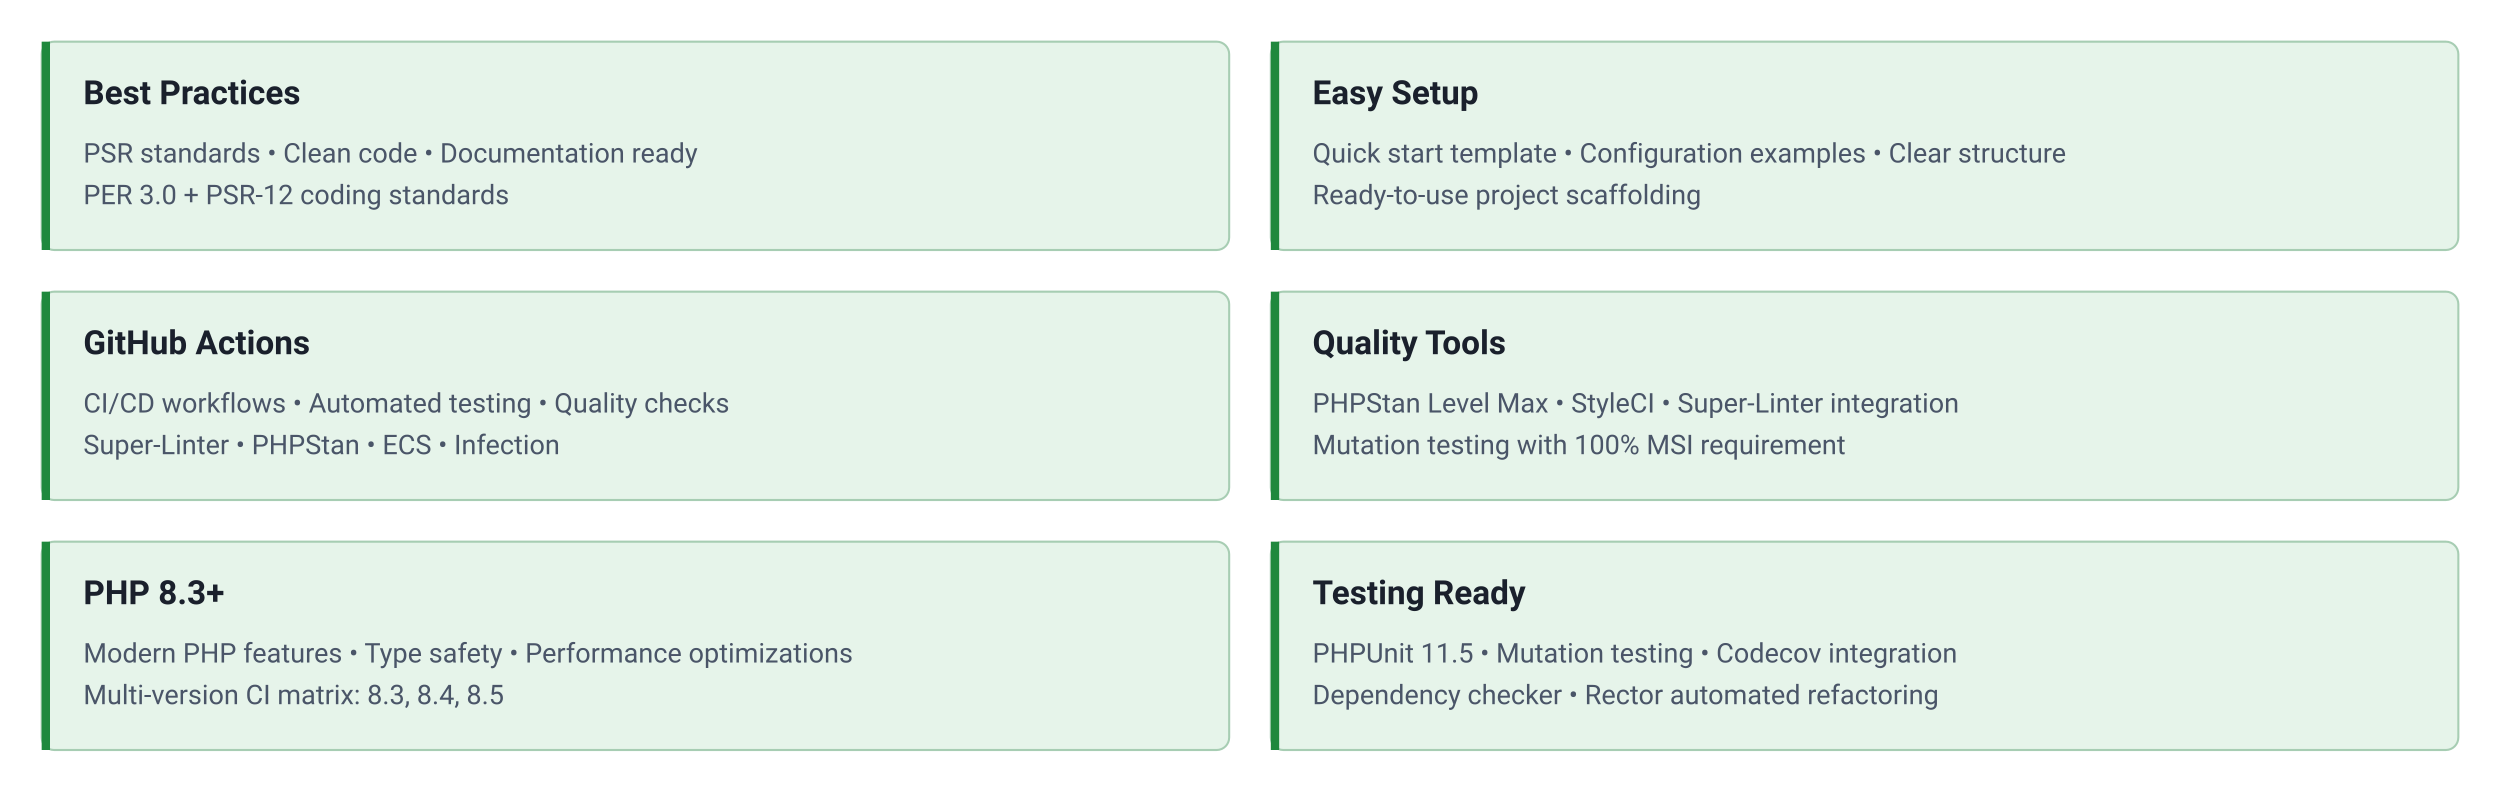
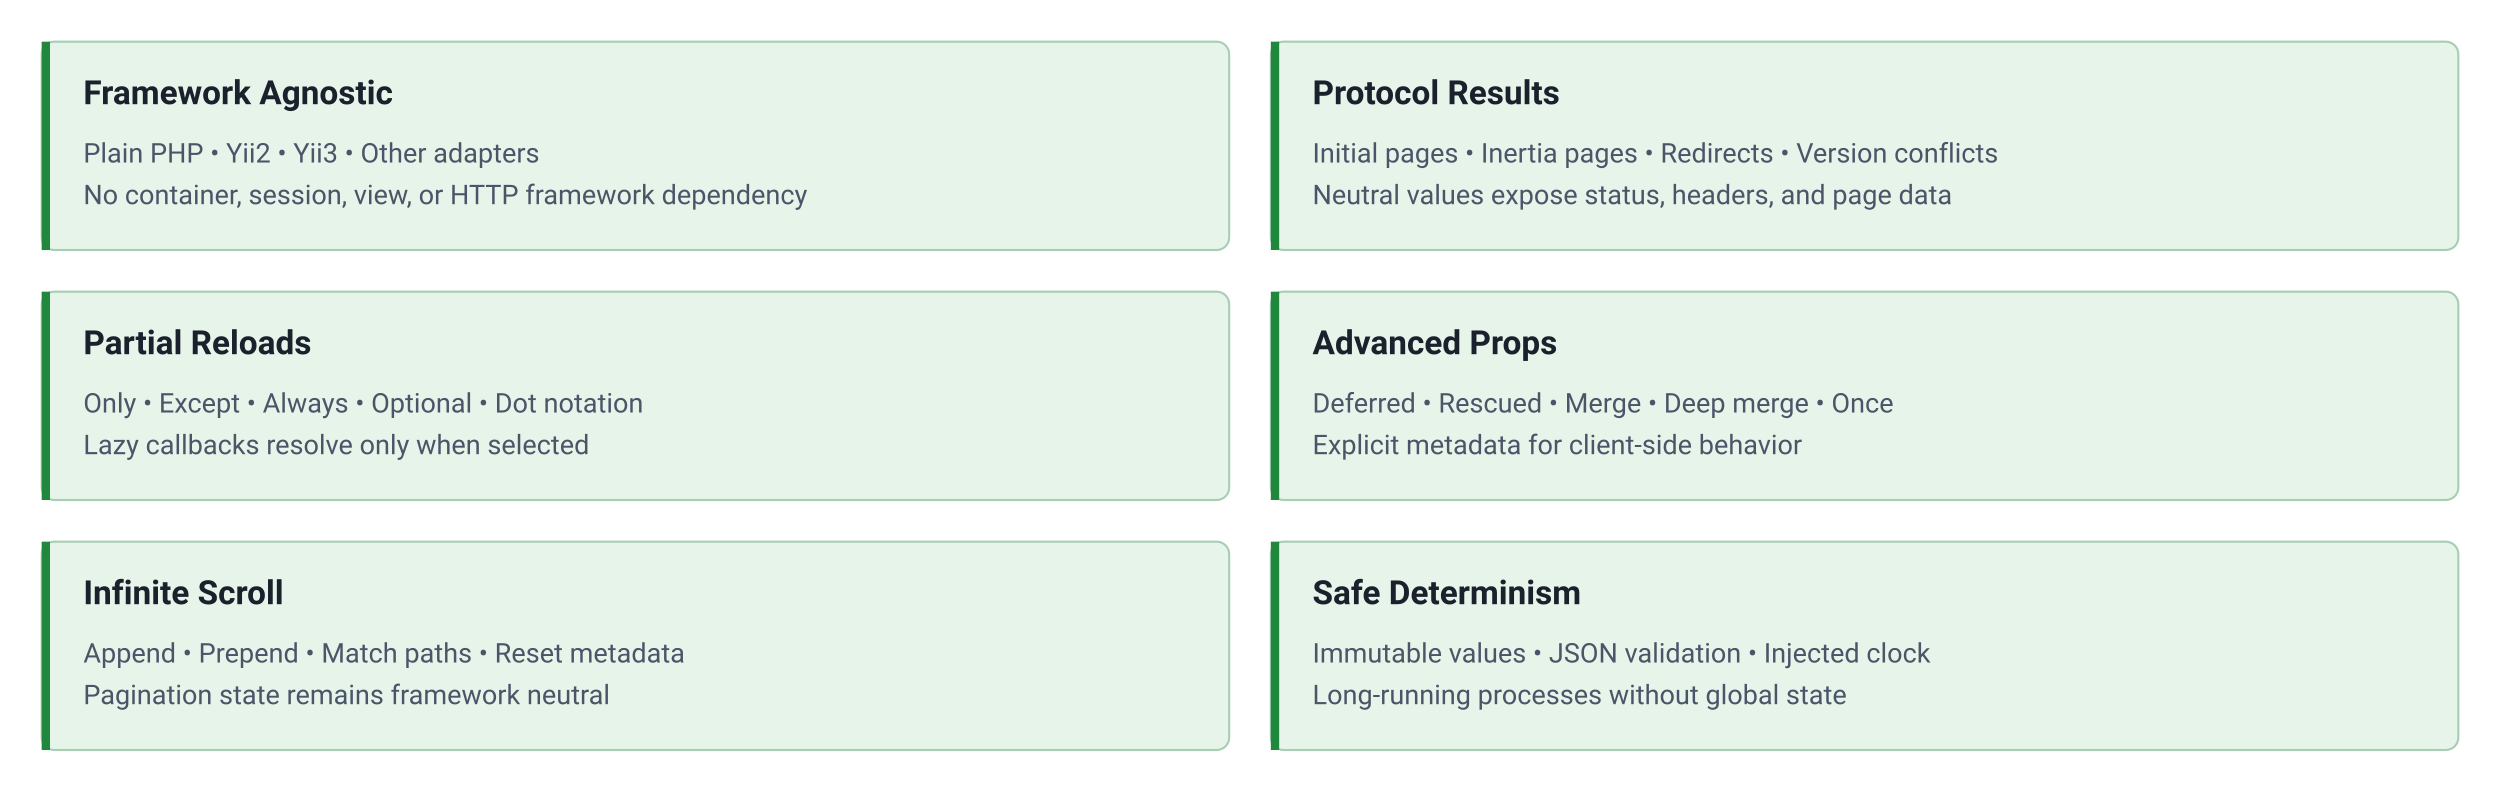
<svg xmlns="http://www.w3.org/2000/svg" viewBox="0 0 1200 380" width="100%" height="340">
  <style>
        text { font-family: -apple-system, BlinkMacSystemFont, "Segoe UI", Roboto, Helvetica, Arial, sans-serif; }
        .box-bg { fill: #e6f4ea; stroke: #a7cdb3; stroke-width: 1; }
        .title { font-weight: 700; font-size: 16px; fill: #1a202c; }
        .content { font-size: 13px; fill: #4a5568; }
    </style>
  <g>
    <rect class="box-bg" x="20" y="20" width="570" height="100" rx="6" />
    <rect x="20" y="20" width="4" height="100" fill="#1f883d" />
-     <text class="title" x="40" y="50">Best Practices</text>
-     <text class="content" x="40" y="78">PSR standards • Clean code • Documentation ready</text>
-     <text class="content" x="40" y="98">PER 3.0 + PSR-12 coding standards</text>
+     <text class="title" x="40" y="50">Framework Agnostic</text>
+     <text class="content" x="40" y="78">Plain PHP • Yii2 • Yii3 • Other adapters</text>
+     <text class="content" x="40" y="98">No container, session, view, or HTTP framework dependency</text>
  </g>
  <g>
    <rect class="box-bg" x="610" y="20" width="570" height="100" rx="6" />
    <rect x="610" y="20" width="4" height="100" fill="#1f883d" />
-     <text class="title" x="630" y="50">Easy Setup</text>
-     <text class="content" x="630" y="78">Quick start template • Configuration examples • Clear structure</text>
-     <text class="content" x="630" y="98">Ready-to-use project scaffolding</text>
+     <text class="title" x="630" y="50">Protocol Results</text>
+     <text class="content" x="630" y="78">Initial pages • Inertia pages • Redirects • Version conflicts</text>
+     <text class="content" x="630" y="98">Neutral values expose status, headers, and page data</text>
  </g>
  <g>
    <rect class="box-bg" x="20" y="140" width="570" height="100" rx="6" />
    <rect x="20" y="140" width="4" height="100" fill="#1f883d" />
-     <text class="title" x="40" y="170">GitHub Actions</text>
-     <text class="content" x="40" y="198">CI/CD workflows • Automated testing • Quality checks</text>
-     <text class="content" x="40" y="218">Super-Linter • PHPStan • ECS • Infection</text>
+     <text class="title" x="40" y="170">Partial Reloads</text>
+     <text class="content" x="40" y="198">Only • Except • Always • Optional • Dot notation</text>
+     <text class="content" x="40" y="218">Lazy callbacks resolve only when selected</text>
  </g>
  <g>
    <rect class="box-bg" x="610" y="140" width="570" height="100" rx="6" />
    <rect x="610" y="140" width="4" height="100" fill="#1f883d" />
-     <text class="title" x="630" y="170">Quality Tools</text>
-     <text class="content" x="630" y="198">PHPStan Level Max • StyleCI • Super-Linter integration</text>
-     <text class="content" x="630" y="218">Mutation testing with 100% MSI requirement</text>
+     <text class="title" x="630" y="170">Advanced Props</text>
+     <text class="content" x="630" y="198">Deferred • Rescued • Merge • Deep merge • Once</text>
+     <text class="content" x="630" y="218">Explicit metadata for client-side behavior</text>
  </g>
  <g>
    <rect class="box-bg" x="20" y="260" width="570" height="100" rx="6" />
    <rect x="20" y="260" width="4" height="100" fill="#1f883d" />
-     <text class="title" x="40" y="290">PHP 8.3+</text>
-     <text class="content" x="40" y="318">Modern PHP features • Type safety • Performance optimizations</text>
-     <text class="content" x="40" y="338">Multi-version CI matrix: 8.3, 8.4, 8.5</text>
+     <text class="title" x="40" y="290">Infinite Scroll</text>
+     <text class="content" x="40" y="318">Append • Prepend • Match paths • Reset metadata</text>
+     <text class="content" x="40" y="338">Pagination state remains framework neutral</text>
  </g>
  <g>
    <rect class="box-bg" x="610" y="260" width="570" height="100" rx="6" />
    <rect x="610" y="260" width="4" height="100" fill="#1f883d" />
-     <text class="title" x="630" y="290">Testing Ready</text>
-     <text class="content" x="630" y="318">PHPUnit 11.5 • Mutation testing • Codecov integration</text>
-     <text class="content" x="630" y="338">Dependency checker • Rector automated refactoring</text>
+     <text class="title" x="630" y="290">Safe Determinism</text>
+     <text class="content" x="630" y="318">Immutable values • JSON validation • Injected clock</text>
+     <text class="content" x="630" y="338">Long-running processes without global state</text>
  </g>
</svg>
